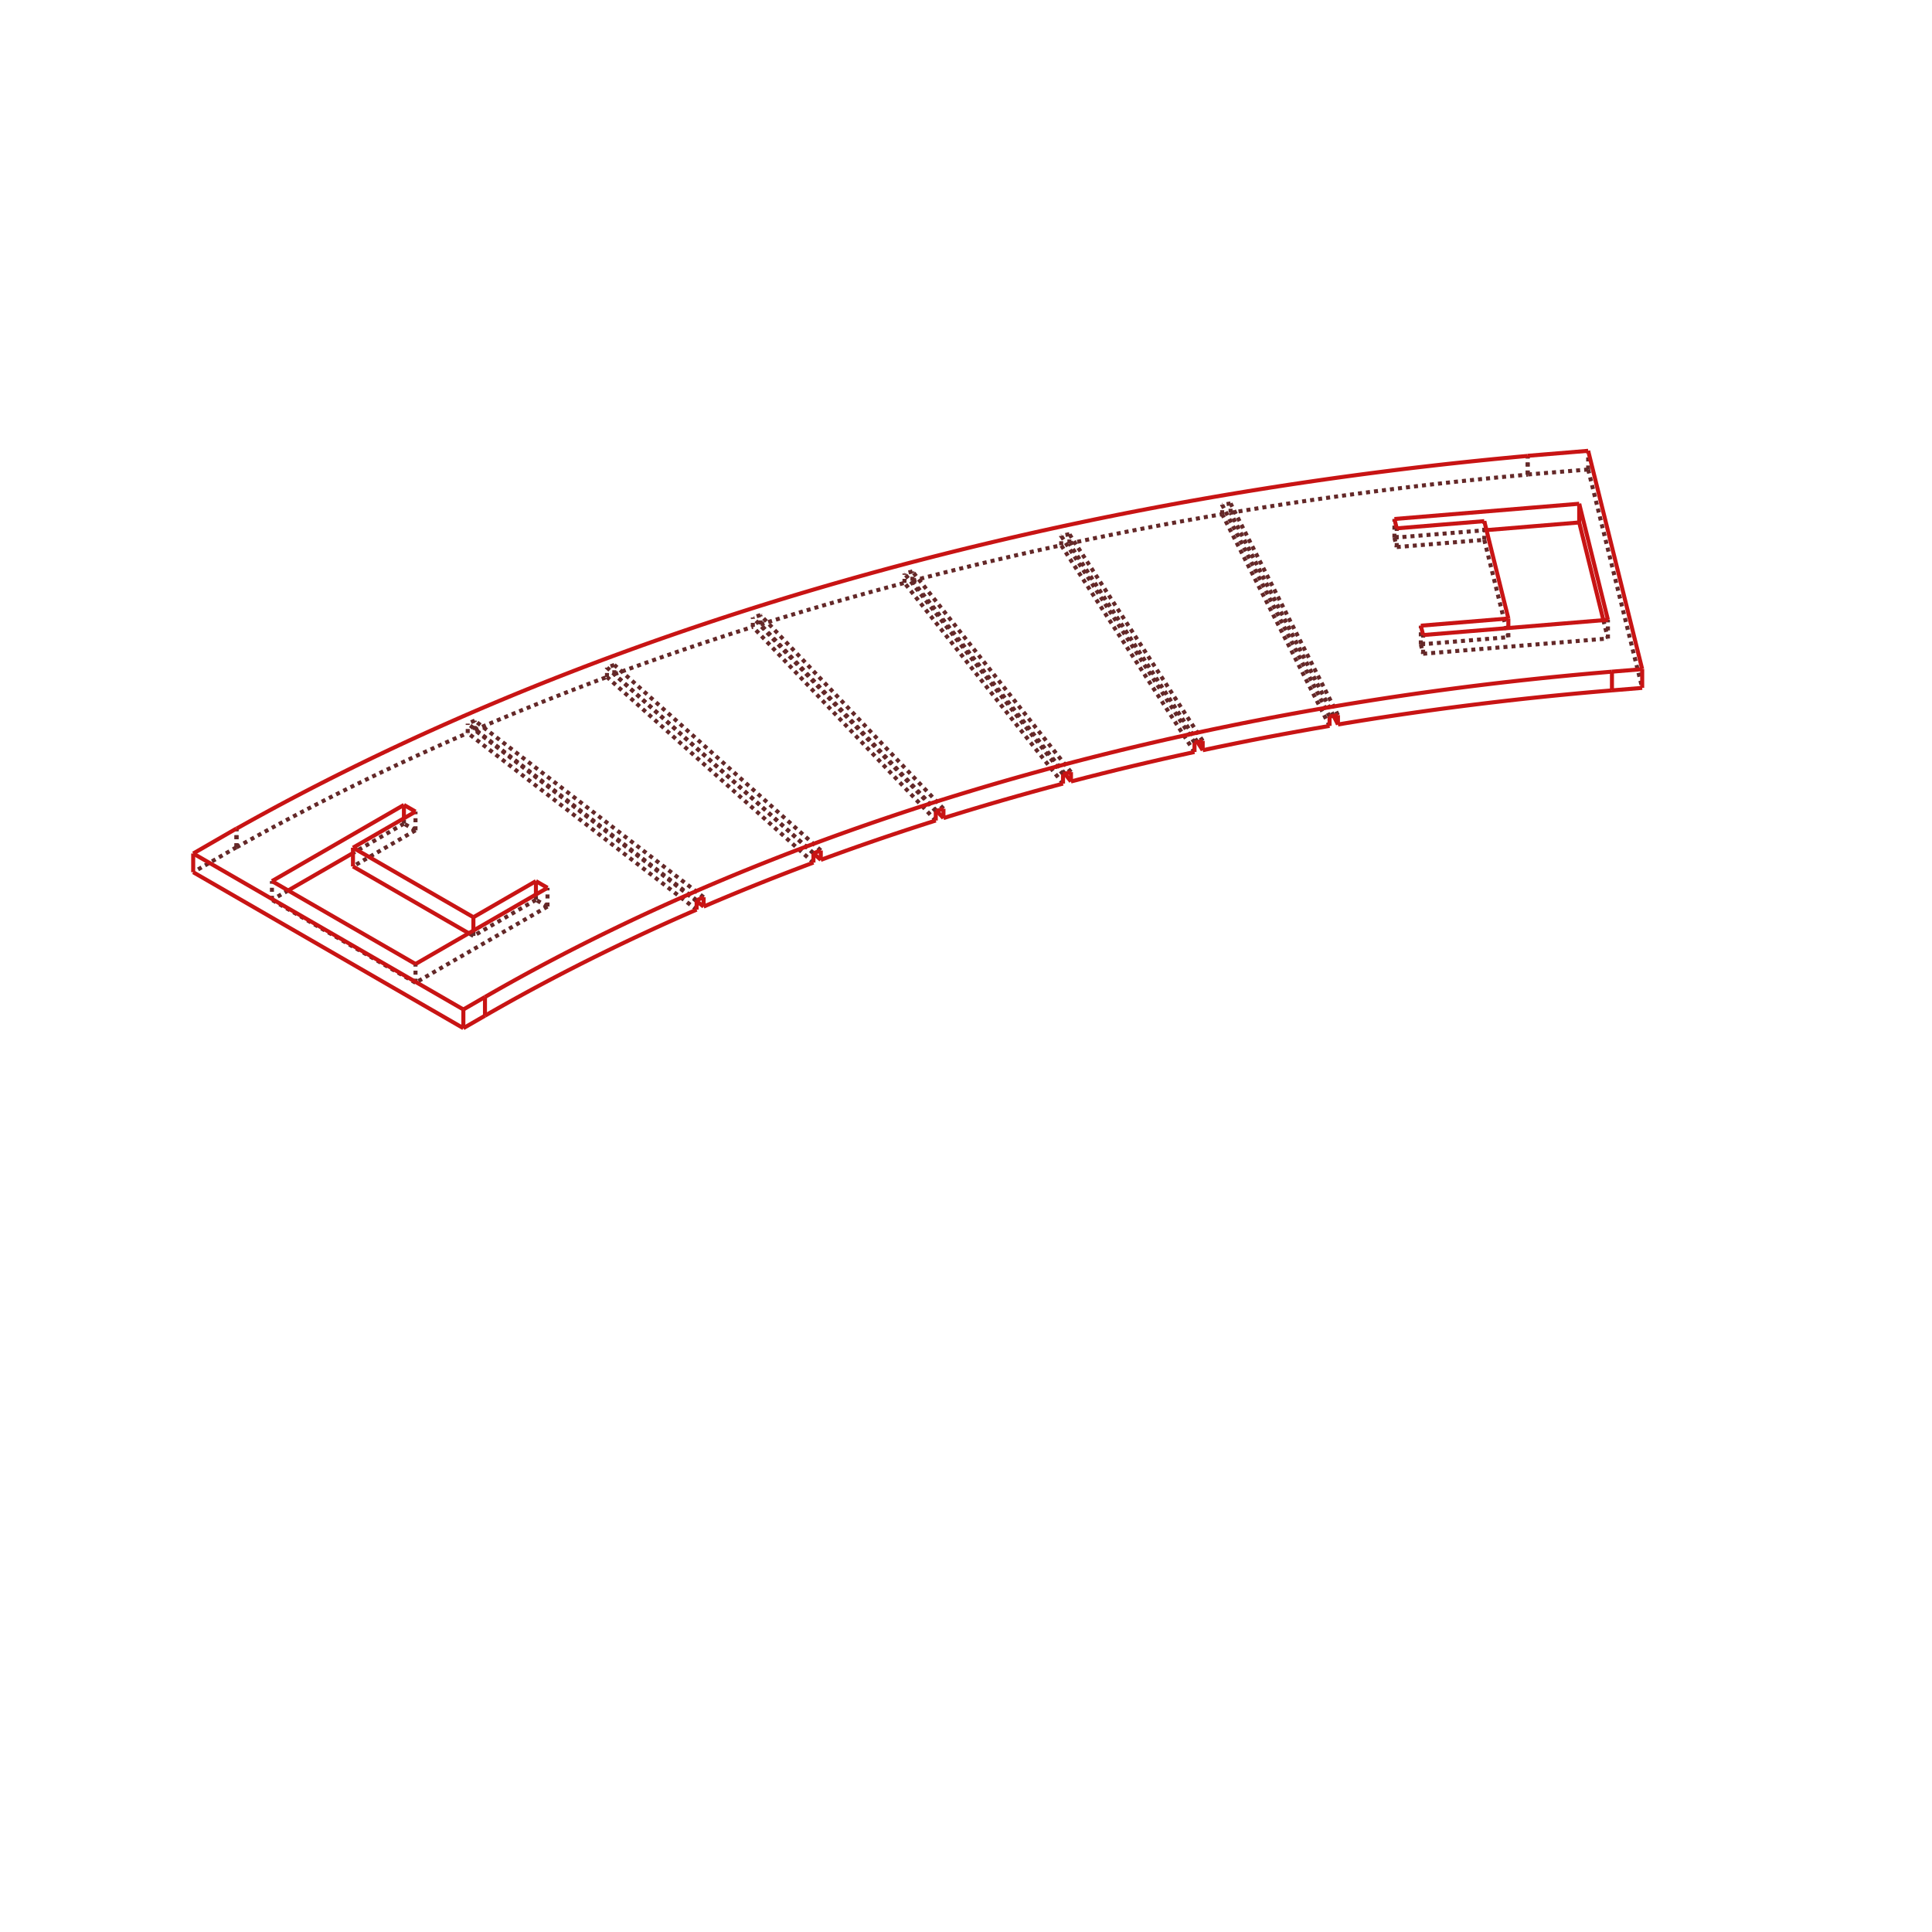
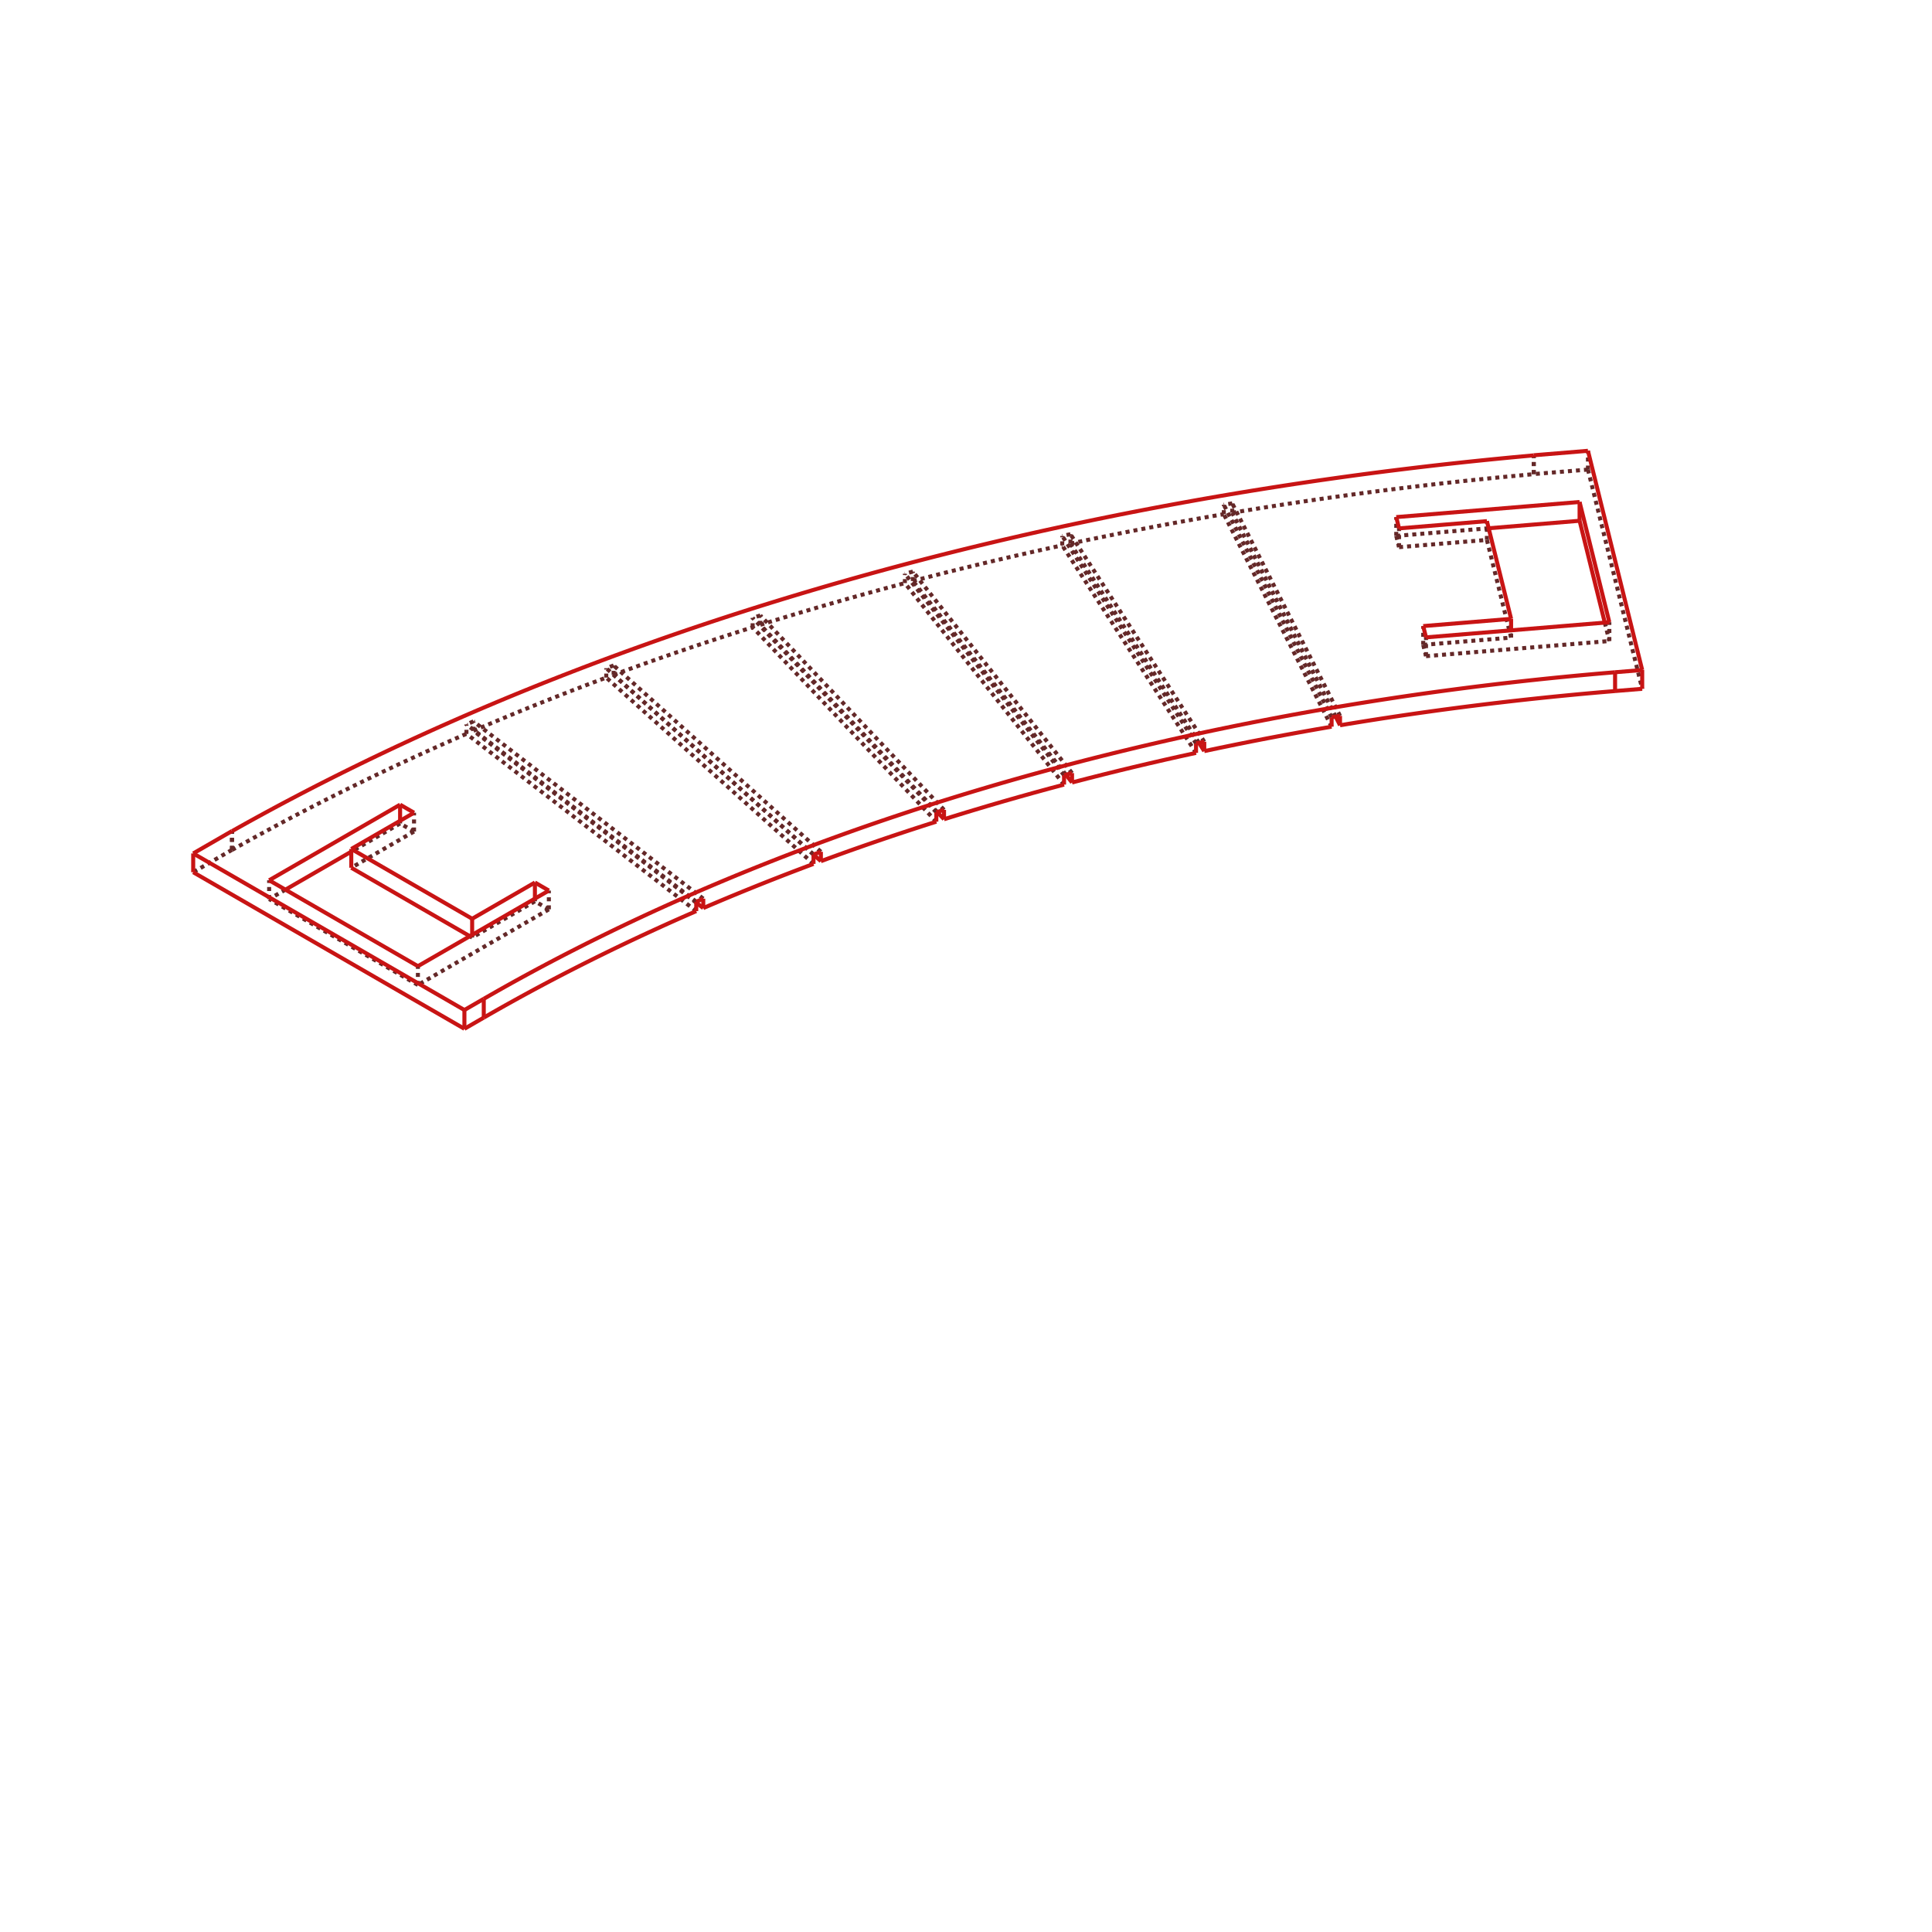
<svg xmlns="http://www.w3.org/2000/svg" width="480.0" height="480.0">
-   <g transform="scale(2.712108, -2.712108)   translate(91.49208,-66.31375)" stroke-width="0.369" fill="none">
-     <g stroke="rgb(100,40,40)" fill="none" stroke-dasharray="0.369,0.369">
-       <path d="M53.995,23.303 L53.995,25.017 " />
-       <path d="M53.995,23.303 L58.944,3.299 " />
-       <path d="M53.995,23.303 L48.451,22.846 " />
-       <path d="M48.451,22.846 L48.451,24.55 " />
-       <path d="M30.672,0.736 L21.236,19.339 " />
-       <path d="M48.451,22.846 L48.454,22.835 " />
-       <path d="M21.236,19.339 L22.073,19.479 L22.912,19.616 L23.752,19.752 L24.592,19.886 L25.434,20.018 L26.276,20.148 L27.12,20.276 L27.964,20.402 L28.809,20.526 L29.655,20.648 L30.501,20.768 L31.349,20.886 L32.197,21.002 L33.047,21.117 L33.897,21.229 L34.747,21.339 L35.599,21.448 L36.451,21.554 L37.304,21.658 L38.158,21.761 L39.012,21.861 L39.867,21.96 L40.723,22.056 L41.58,22.151 L42.437,22.243 L43.295,22.334 L44.153,22.422 L45.012,22.509 L45.871,22.593 L46.732,22.676 L47.592,22.757 L48.454,22.835 " />
-       <path d="M36.246,17.057 L44.681,17.752 " />
-       <path d="M36.246,17.057 L36.458,16.199 " />
-       <path d="M36.458,16.199 L44.477,16.861 " />
-       <path d="M44.477,16.861 L46.683,7.945 " />
-       <path d="M38.665,7.283 L46.683,7.945 " />
-       <path d="M38.665,7.283 L38.877,6.426 " />
-       <path d="M38.877,6.426 L55.805,7.822 " />
-       <path d="M55.389,9.502 L55.805,7.822 " />
-       <path d="M48.454,22.835 L48.454,24.55 " />
-       <path d="M-69.821,-11.308 L-69.821,-9.593 " />
-       <path d="M21.236,19.339 L21.236,20.196 " />
-       <path d="M21.236,20.196 L20.468,20.067 " />
-       <path d="M20.468,19.209 L20.468,20.067 " />
-       <path d="M6.471,16.526 L7.336,16.709 L8.203,16.891 L9.071,17.07 L9.94,17.248 L10.811,17.423 L11.683,17.596 L12.556,17.767 L13.43,17.936 L14.306,18.103 L15.182,18.267 L16.06,18.43 L16.94,18.59 L17.82,18.748 L18.701,18.904 L19.584,19.058 L20.468,19.209 " />
-       <path d="M6.471,16.526 L6.471,17.383 " />
-       <path d="M6.471,17.383 L5.721,17.222 " />
-       <path d="M5.721,16.364 L5.721,17.222 " />
-       <path d="M-7.907,13.11 L-7.067,13.329 L-6.225,13.546 L-5.382,13.761 L-4.537,13.974 L-3.69,14.184 L-2.842,14.393 L-1.992,14.6 L-1.141,14.804 L-0.288,15.006 L0.566,15.207 L1.422,15.405 L2.279,15.601 L3.137,15.795 L3.997,15.987 L4.859,16.177 L5.721,16.364 " />
-       <path d="M-7.907,13.11 L-7.907,13.968 " />
-       <path d="M-7.907,13.968 L-8.635,13.776 " />
-       <path d="M-8.635,12.919 L-8.635,13.776 " />
-       <path d="M-21.827,9.111 L-21.016,9.364 L-20.203,9.615 L-19.388,9.864 L-18.571,10.111 L-17.753,10.356 L-16.933,10.599 L-16.111,10.84 L-15.287,11.079 L-14.462,11.316 L-13.634,11.551 L-12.805,11.784 L-11.975,12.015 L-11.142,12.244 L-10.308,12.471 L-9.473,12.696 L-8.635,12.919 " />
-       <path d="M-21.827,9.111 L-21.827,9.968 " />
-       <path d="M-21.827,9.968 L-22.529,9.747 " />
-       <path d="M-22.529,8.889 L-22.529,9.747 " />
-       <path d="M-35.216,4.547 L-34.438,4.833 L-33.658,5.117 L-32.876,5.399 L-32.092,5.679 L-31.306,5.957 L-30.518,6.233 L-29.728,6.508 L-28.936,6.78 L-28.142,7.051 L-27.346,7.319 L-26.548,7.586 L-25.748,7.85 L-24.946,8.113 L-24.142,8.374 L-23.337,8.633 L-22.529,8.889 " />
-       <path d="M-35.216,4.547 L-35.216,5.404 " />
-       <path d="M-35.216,5.404 L-35.889,5.155 " />
-       <path d="M-35.889,4.297 L-35.889,5.155 " />
-       <path d="M-48.006,-0.557 L-47.265,-0.24 L-46.522,0.075 L-45.778,0.389 L-45.03,0.701 L-44.281,1.011 L-43.529,1.319 L-42.775,1.625 L-42.018,1.929 L-41.26,2.232 L-40.499,2.533 L-39.736,2.831 L-38.971,3.128 L-38.204,3.423 L-37.434,3.717 L-36.662,4.008 L-35.889,4.297 " />
-       <path d="M-48.006,-0.557 L-48.006,0.3 " />
-       <path d="M-48.006,0.3 L-48.646,0.023 " />
-       <path d="M-48.646,-0.834 L-48.646,0.023 " />
-       <path d="M-69.821,-11.308 L-69.195,-10.957 L-68.567,-10.608 L-67.937,-10.26 L-67.304,-9.914 L-66.669,-9.569 L-66.031,-9.226 L-65.391,-8.884 L-64.748,-8.544 L-64.103,-8.205 L-63.456,-7.867 L-62.807,-7.531 L-62.155,-7.197 L-61.501,-6.864 L-60.844,-6.533 L-60.186,-6.203 L-59.525,-5.875 L-58.861,-5.548 L-58.196,-5.223 L-57.528,-4.899 L-56.858,-4.577 L-56.186,-4.256 L-55.511,-3.937 L-54.834,-3.62 L-54.155,-3.304 L-53.474,-2.99 L-52.791,-2.677 L-52.105,-2.366 L-51.418,-2.056 L-50.728,-1.748 L-50.036,-1.442 L-49.342,-1.137 L-48.646,-0.834 " />
-       <path d="M-69.834,-11.3 L-69.834,-9.586 " />
-       <path d="M-69.834,-11.3 L-73.794,-13.587 " />
-       <path d="M-69.821,-11.308 L-69.834,-11.3 " />
-       <path d="M36.246,17.057 L36.246,18.771 " />
-       <path d="M36.458,16.199 L36.458,17.914 " />
-       <path d="M44.477,16.861 L44.477,18.575 " />
-       <path d="M46.683,7.945 L46.683,8.784 " />
-       <path d="M38.665,7.283 L38.665,8.998 " />
-       <path d="M38.877,6.426 L38.877,8.14 " />
-       <path d="M55.805,7.822 L55.805,9.537 " />
-       <path d="M-54.49,-9.137 L-54.49,-8.647 " />
-       <path d="M-53.429,-9.749 L-54.49,-9.137 " />
-       <path d="M-53.429,-9.749 L-53.429,-8.034 " />
-       <path d="M-53.429,-9.749 L-59.157,-13.056 " />
-       <path d="M-66.581,-16.118 L-66.581,-14.403 " />
-       <path d="M-54.49,-9.137 L-59.157,-11.831 " />
-       <path d="M-65.096,-15.26 L-66.581,-16.118 " />
-       <path d="M-48.126,-19.424 L-48.126,-18.935 " />
-       <path d="M-48.126,-19.424 L-48.55,-19.18 " />
-       <path d="M-53.429,-23.711 L-53.429,-21.996 " />
-       <path d="M-53.429,-23.711 L-66.581,-16.118 " />
-       <path d="M-42.398,-16.118 L-48.126,-19.424 " />
-       <path d="M-42.398,-16.118 L-42.398,-15.628 " />
-       <path d="M-41.337,-16.73 L-41.337,-15.015 " />
-       <path d="M-41.337,-16.73 L-53.429,-23.711 " />
-       <path d="M-41.337,-16.73 L-42.398,-16.118 " />
-       <path d="M31.073,0.804 L21.236,20.196 " />
-       <path d="M-27.677,-17.013 L-48.646,-0.834 " />
-       <path d="M-27.677,-16.156 L-48.646,0.023 " />
-       <path d="M-27.036,-15.879 L-48.006,0.3 " />
-       <path d="M-27.677,-16.242 L-48.006,-0.557 " />
-       <path d="M-16.975,-12.705 L-35.889,4.297 " />
-       <path d="M-16.975,-11.848 L-35.889,5.155 " />
-       <path d="M-16.302,-11.598 L-35.216,5.404 " />
-       <path d="M-16.975,-11.851 L-35.216,4.547 " />
-       <path d="M-5.768,-8.85 L-22.529,8.889 " />
-       <path d="M-5.768,-7.993 L-22.529,9.747 " />
-       <path d="M-5.065,-7.772 L-21.827,9.968 " />
-       <path d="M-5.69,-7.968 L-21.827,9.111 " />
-       <path d="M5.888,-5.467 L-8.635,12.919 " />
-       <path d="M5.888,-4.61 L-8.635,13.776 " />
-       <path d="M6.616,-4.418 L-7.907,13.968 " />
-       <path d="M6.055,-4.565 L-7.907,13.11 " />
-       <path d="M17.933,-2.573 L5.721,16.364 " />
-       <path d="M17.933,-1.716 L5.721,17.222 " />
-       <path d="M18.683,-1.555 L6.471,17.383 " />
-       <path d="M18.197,-1.659 L6.471,16.526 " />
-       <path d="M30.305,-0.183 L20.468,19.209 " />
-       <path d="M30.305,0.674 L20.468,20.067 " />
+   <g transform="scale(2.72255, -2.72255)   translate(91.16963,-66.08187)" stroke-width="0.367" fill="none">
+     <g stroke="rgb(100,40,40)" fill="none" stroke-dasharray="0.367,0.367">
+       <path d="M53.74,23.229 L53.74,24.944 " />
+       <path d="M53.74,23.229 L58.69,3.225 " />
+       <path d="M53.74,23.229 L48.79,22.821 " />
+       <path d="M48.79,22.821 L48.79,24.527 " />
+       <path d="M30.714,0.687 L21.278,19.29 " />
+       <path d="M48.79,22.821 L48.792,22.813 " />
+       <path d="M21.278,19.29 L22.125,19.431 L22.973,19.57 L23.821,19.708 L24.671,19.843 L25.522,19.976 L26.373,20.107 L27.225,20.236 L28.079,20.364 L28.933,20.489 L29.788,20.612 L30.644,20.733 L31.501,20.852 L32.359,20.97 L33.217,21.085 L34.076,21.198 L34.936,21.309 L35.797,21.418 L36.659,21.525 L37.521,21.631 L38.384,21.734 L39.248,21.835 L40.112,21.934 L40.977,22.031 L41.843,22.126 L42.71,22.219 L43.577,22.31 L44.445,22.399 L45.313,22.486 L46.182,22.57 L47.052,22.653 L47.922,22.734 L48.792,22.813 " />
+       <path d="M36.246,17.179 L44.681,17.875 " />
+       <path d="M36.246,17.179 L36.501,16.15 " />
+       <path d="M36.501,16.15 L44.519,16.812 " />
+       <path d="M44.519,16.812 L46.726,7.896 " />
+       <path d="M38.707,7.234 L46.726,7.896 " />
+       <path d="M38.707,7.234 L38.962,6.205 " />
+       <path d="M38.962,6.205 L55.692,7.585 " />
+       <path d="M55.276,9.266 L55.692,7.585 " />
+       <path d="M48.792,22.813 L48.792,24.528 " />
+       <path d="M-69.993,-11.478 L-69.993,-9.763 " />
+       <path d="M21.278,19.29 L21.278,20.147 " />
+       <path d="M21.278,20.147 L20.51,20.018 " />
+       <path d="M20.51,19.16 L20.51,20.018 " />
+       <path d="M6.514,16.477 L7.379,16.66 L8.245,16.842 L9.113,17.021 L9.983,17.199 L10.853,17.374 L11.725,17.547 L12.598,17.718 L13.473,17.887 L14.348,18.054 L15.225,18.218 L16.103,18.381 L16.982,18.541 L17.862,18.699 L18.744,18.855 L19.627,19.009 L20.51,19.16 " />
+       <path d="M6.514,16.477 L6.514,17.334 " />
+       <path d="M6.514,17.334 L5.764,17.173 " />
+       <path d="M5.764,16.315 L5.764,17.173 " />
+       <path d="M-7.865,13.061 L-7.025,13.28 L-6.183,13.497 L-5.339,13.712 L-4.494,13.925 L-3.648,14.135 L-2.799,14.344 L-1.95,14.551 L-1.098,14.755 L-0.246,14.957 L0.608,15.158 L1.464,15.356 L2.321,15.552 L3.18,15.746 L4.04,15.938 L4.901,16.128 L5.764,16.315 " />
+       <path d="M-7.865,13.061 L-7.865,13.919 " />
+       <path d="M-7.865,13.919 L-8.593,13.727 " />
+       <path d="M-8.593,12.87 L-8.593,13.727 " />
+       <path d="M-21.784,9.062 L-20.973,9.315 L-20.16,9.566 L-19.346,9.815 L-18.529,10.062 L-17.711,10.307 L-16.89,10.55 L-16.068,10.791 L-15.245,11.03 L-14.419,11.267 L-13.592,11.502 L-12.763,11.735 L-11.932,11.966 L-11.1,12.195 L-10.266,12.422 L-9.43,12.647 L-8.593,12.87 " />
+       <path d="M-21.784,9.062 L-21.784,9.919 " />
+       <path d="M-21.784,9.919 L-22.487,9.698 " />
+       <path d="M-22.487,8.84 L-22.487,9.698 " />
+       <path d="M-35.173,4.498 L-34.395,4.784 L-33.616,5.068 L-32.834,5.35 L-32.05,5.63 L-31.264,5.908 L-30.476,6.184 L-29.686,6.459 L-28.894,6.731 L-28.1,7.002 L-27.304,7.27 L-26.506,7.537 L-25.706,7.801 L-24.904,8.064 L-24.1,8.325 L-23.294,8.584 L-22.487,8.84 " />
+       <path d="M-35.173,4.498 L-35.173,5.355 " />
+       <path d="M-35.173,5.355 L-35.846,5.106 " />
+       <path d="M-35.846,4.248 L-35.846,5.106 " />
+       <path d="M-47.963,-0.606 L-47.223,-0.289 L-46.48,0.026 L-45.735,0.34 L-44.988,0.652 L-44.238,0.962 L-43.486,1.27 L-42.732,1.576 L-41.976,1.88 L-41.217,2.183 L-40.457,2.484 L-39.694,2.782 L-38.929,3.079 L-38.161,3.374 L-37.392,3.668 L-36.62,3.959 L-35.846,4.248 " />
+       <path d="M-47.963,-0.606 L-47.963,0.251 " />
+       <path d="M-47.963,0.251 L-48.604,-0.026 " />
+       <path d="M-48.604,-0.883 L-48.604,-0.026 " />
+       <path d="M-69.993,-11.478 L-69.362,-11.123 L-68.728,-10.769 L-68.091,-10.417 L-67.452,-10.067 L-66.811,-9.718 L-66.167,-9.371 L-65.521,-9.025 L-64.872,-8.68 L-64.221,-8.337 L-63.567,-7.996 L-62.911,-7.656 L-62.253,-7.318 L-61.592,-6.981 L-60.929,-6.646 L-60.264,-6.312 L-59.596,-5.98 L-58.926,-5.65 L-58.254,-5.321 L-57.579,-4.993 L-56.902,-4.667 L-56.223,-4.343 L-55.541,-4.021 L-54.857,-3.699 L-54.171,-3.38 L-53.483,-3.062 L-52.793,-2.746 L-52.1,-2.431 L-51.405,-2.118 L-50.708,-1.807 L-50.009,-1.497 L-49.307,-1.189 L-48.604,-0.883 " />
+       <path d="M-70.004,-11.472 L-70.004,-9.757 " />
+       <path d="M-70.004,-11.472 L-73.539,-13.513 " />
+       <path d="M-69.993,-11.478 L-70.004,-11.472 " />
+       <path d="M36.246,17.179 L36.246,18.894 " />
+       <path d="M36.501,16.15 L36.501,17.865 " />
+       <path d="M44.519,16.812 L44.519,18.526 " />
+       <path d="M46.726,7.896 L46.726,8.56 " />
+       <path d="M38.707,7.234 L38.707,8.949 " />
+       <path d="M38.962,6.205 L38.962,7.92 " />
+       <path d="M55.692,7.585 L55.692,9.3 " />
+       <path d="M-54.659,-9.063 L-54.659,-8.818 " />
+       <path d="M-53.387,-9.798 L-54.659,-9.063 " />
+       <path d="M-53.387,-9.798 L-53.387,-8.083 " />
+       <path d="M-53.387,-9.798 L-59.114,-13.105 " />
+       <path d="M-66.609,-15.963 L-66.609,-14.248 " />
+       <path d="M-54.659,-9.063 L-59.114,-11.635 " />
+       <path d="M-65.125,-15.105 L-66.609,-15.963 " />
+       <path d="M-48.083,-19.473 L-48.083,-19.228 " />
+       <path d="M-48.083,-19.473 L-48.295,-19.351 " />
+       <path d="M-53.033,-23.801 L-53.033,-22.086 " />
+       <path d="M-53.033,-23.801 L-66.609,-15.963 " />
+       <path d="M-42.356,-16.167 L-48.083,-19.473 " />
+       <path d="M-42.356,-16.167 L-42.356,-15.922 " />
+       <path d="M-41.083,-16.901 L-41.083,-15.187 " />
+       <path d="M-41.083,-16.901 L-53.033,-23.801 " />
+       <path d="M-41.083,-16.901 L-42.356,-16.167 " />
+       <path d="M31.115,0.755 L21.278,20.147 " />
+       <path d="M-27.634,-17.062 L-48.604,-0.883 " />
+       <path d="M-27.634,-16.205 L-48.604,-0.026 " />
+       <path d="M-26.994,-15.928 L-47.963,0.251 " />
+       <path d="M-27.634,-16.291 L-47.963,-0.606 " />
+       <path d="M-16.933,-12.754 L-35.846,4.248 " />
+       <path d="M-16.933,-11.897 L-35.846,5.106 " />
+       <path d="M-16.26,-11.647 L-35.173,5.355 " />
+       <path d="M-16.933,-11.9 L-35.173,4.498 " />
+       <path d="M-5.725,-8.899 L-22.487,8.84 " />
+       <path d="M-5.725,-8.042 L-22.487,9.698 " />
+       <path d="M-5.023,-7.821 L-21.784,9.919 " />
+       <path d="M-5.647,-8.017 L-21.784,9.062 " />
+       <path d="M5.931,-5.516 L-8.593,12.87 " />
+       <path d="M5.931,-4.659 L-8.593,13.727 " />
+       <path d="M6.659,-4.467 L-7.865,13.919 " />
+       <path d="M6.098,-4.614 L-7.865,13.061 " />
+       <path d="M17.975,-2.622 L5.764,16.315 " />
+       <path d="M17.975,-1.765 L5.764,17.173 " />
+       <path d="M18.725,-1.604 L6.514,17.334 " />
+       <path d="M18.239,-1.708 L6.514,16.477 " />
+       <path d="M30.347,-0.232 L20.51,19.16 " />
+       <path d="M30.347,0.625 L20.51,20.018 " />
    </g>
    <g stroke="rgb(200,20,20)" fill="none">
-       <path d="M53.995,25.017 L58.944,5.013 " />
-       <path d="M58.944,3.299 L58.944,5.013 " />
-       <path d="M48.451,24.56 L53.995,25.017 " />
-       <path d="M48.451,24.55 L48.451,24.56 " />
-       <path d="M58.944,5.013 L56.173,4.785 " />
-       <path d="M-47.065,-25.017 L-46.415,-24.644 L-45.761,-24.272 L-45.104,-23.902 L-44.444,-23.534 L-43.781,-23.168 L-43.114,-22.804 L-42.445,-22.442 L-41.772,-22.082 L-41.096,-21.724 L-40.417,-21.368 L-39.735,-21.013 L-39.05,-20.661 L-38.362,-20.311 L-37.67,-19.962 L-36.976,-19.616 L-36.279,-19.272 L-35.578,-18.93 L-34.875,-18.589 L-34.169,-18.251 L-33.46,-17.915 L-32.748,-17.581 L-32.033,-17.249 L-31.315,-16.919 L-30.594,-16.591 L-29.871,-16.266 L-29.144,-15.942 L-28.415,-15.621 L-27.683,-15.301 L-26.948,-14.984 L-26.211,-14.669 L-25.471,-14.356 L-24.728,-14.045 L-23.982,-13.736 L-23.234,-13.43 L-22.483,-13.126 L-21.729,-12.824 L-20.973,-12.524 L-20.214,-12.226 L-19.453,-11.93 L-18.689,-11.637 L-17.922,-11.346 L-17.153,-11.057 L-16.381,-10.77 L-15.607,-10.486 L-14.831,-10.204 L-14.052,-9.924 L-13.27,-9.646 L-12.487,-9.371 L-11.7,-9.098 L-10.912,-8.827 L-10.121,-8.559 L-9.328,-8.293 L-8.532,-8.029 L-7.734,-7.767 L-6.934,-7.508 L-6.132,-7.251 L-5.327,-6.996 L-4.52,-6.744 L-3.711,-6.494 L-2.9,-6.247 L-2.087,-6.002 L-1.272,-5.759 L-0.454,-5.518 L0.365,-5.28 L1.187,-5.044 L2.011,-4.811 L2.837,-4.58 L3.664,-4.352 L4.494,-4.126 L5.326,-3.902 L6.159,-3.681 L6.995,-3.462 L7.832,-3.245 L8.671,-3.031 L9.513,-2.82 L10.356,-2.611 L11.2,-2.404 L12.047,-2.2 L12.895,-1.998 L13.745,-1.799 L14.597,-1.602 L15.451,-1.407 L16.306,-1.216 L17.163,-1.026 L18.021,-0.839 L18.881,-0.655 L19.743,-0.473 L20.606,-0.294 L21.471,-0.117 L22.337,0.058 L23.205,0.23 L24.075,0.399 L24.945,0.566 L25.818,0.73 L26.691,0.892 L27.566,1.051 L28.443,1.208 L29.321,1.362 L30.2,1.513 L31.08,1.662 L31.962,1.809 L32.845,1.953 L33.729,2.094 L34.615,2.233 L35.501,2.369 L36.389,2.503 L37.278,2.634 L38.168,2.762 L39.059,2.888 L39.952,3.011 L40.845,3.132 L41.739,3.25 L42.635,3.366 L43.531,3.479 L44.429,3.589 L45.327,3.697 L46.226,3.802 L47.126,3.904 L48.027,4.004 L48.929,4.101 L49.832,4.196 L50.736,4.288 L51.64,4.377 L52.545,4.464 L53.451,4.548 L54.357,4.63 L55.265,4.708 L56.173,4.785 " />
-       <path d="M-49.045,-26.161 L-47.065,-25.017 " />
-       <path d="M48.451,24.56 L48.454,24.55 " />
-       <path d="M-49.045,-26.161 L-73.794,-11.872 " />
-       <path d="M-69.821,-9.593 L-69.068,-9.171 L-68.311,-8.751 L-67.55,-8.334 L-66.786,-7.918 L-66.019,-7.504 L-65.248,-7.093 L-64.473,-6.684 L-63.696,-6.277 L-62.914,-5.872 L-62.13,-5.47 L-61.342,-5.069 L-60.551,-4.671 L-59.756,-4.275 L-58.958,-3.881 L-58.157,-3.489 L-57.353,-3.1 L-56.545,-2.713 L-55.734,-2.328 L-54.92,-1.945 L-54.103,-1.565 L-53.283,-1.187 L-52.459,-0.811 L-51.632,-0.438 L-50.802,-0.067 L-49.97,0.302 L-49.134,0.669 L-48.294,1.033 L-47.452,1.395 L-46.607,1.754 L-45.759,2.111 L-44.908,2.466 L-44.054,2.818 L-43.197,3.168 L-42.337,3.516 L-41.475,3.861 L-40.609,4.204 L-39.74,4.544 L-38.869,4.882 L-37.995,5.218 L-37.118,5.551 L-36.238,5.882 L-35.356,6.21 L-34.471,6.535 L-33.583,6.859 L-32.692,7.18 L-31.799,7.498 L-30.903,7.814 L-30.004,8.127 L-29.103,8.438 L-28.199,8.746 L-27.293,9.052 L-26.384,9.355 L-25.473,9.656 L-24.559,9.954 L-23.643,10.249 L-22.724,10.542 L-21.802,10.833 L-20.879,11.121 L-19.953,11.406 L-19.024,11.689 L-18.093,11.969 L-17.16,12.246 L-16.225,12.521 L-15.287,12.794 L-14.347,13.063 L-13.405,13.331 L-12.46,13.595 L-11.514,13.857 L-10.565,14.116 L-9.614,14.373 L-8.661,14.627 L-7.705,14.878 L-6.748,15.126 L-5.789,15.372 L-4.827,15.615 L-3.864,15.856 L-2.898,16.094 L-1.931,16.329 L-0.961,16.561 L0.01,16.791 L0.983,17.018 L1.958,17.243 L2.935,17.464 L3.914,17.683 L4.895,17.899 L5.877,18.113 L6.862,18.323 L7.847,18.531 L8.835,18.737 L9.825,18.939 L10.816,19.139 L11.808,19.336 L12.803,19.53 L13.799,19.721 L14.796,19.91 L15.796,20.096 L16.796,20.279 L17.798,20.459 L18.802,20.636 L19.807,20.811 L20.814,20.983 L21.822,21.152 L22.831,21.318 L23.842,21.481 L24.854,21.642 L25.868,21.8 L26.883,21.955 L27.899,22.107 L28.916,22.256 L29.935,22.403 L30.955,22.546 L31.975,22.687 L32.998,22.825 L34.021,22.96 L35.045,23.092 L36.071,23.221 L37.097,23.348 L38.125,23.472 L39.154,23.592 L40.183,23.71 L41.214,23.825 L42.246,23.937 L43.278,24.047 L44.311,24.153 L45.346,24.257 L46.381,24.357 L47.417,24.455 L48.454,24.55 " />
-       <path d="M-69.834,-9.586 L-73.794,-11.872 " />
-       <path d="M-69.821,-9.593 L-69.834,-9.586 " />
-       <path d="M36.246,18.771 L53.174,20.167 " />
-       <path d="M36.246,18.771 L36.458,17.914 " />
-       <path d="M36.458,17.914 L44.477,18.575 " />
-       <path d="M44.477,18.575 L46.683,9.659 " />
-       <path d="M38.665,8.998 L46.683,9.659 " />
-       <path d="M38.665,8.998 L38.877,8.14 " />
-       <path d="M38.877,8.14 L55.805,9.537 " />
-       <path d="M53.174,20.167 L55.805,9.537 " />
-       <path d="M-53.429,-8.034 L-54.49,-7.422 " />
-       <path d="M-53.429,-8.034 L-59.157,-11.341 " />
-       <path d="M-54.49,-7.422 L-66.581,-14.403 " />
-       <path d="M-48.126,-17.71 L-59.157,-11.341 " />
-       <path d="M-53.429,-21.996 L-66.581,-14.403 " />
-       <path d="M-42.398,-14.403 L-48.126,-17.71 " />
-       <path d="M-41.337,-15.015 L-53.429,-21.996 " />
-       <path d="M-41.337,-15.015 L-42.398,-14.403 " />
-       <path d="M58.944,3.299 L56.173,3.07 " />
-       <path d="M56.173,4.785 L56.173,3.07 " />
-       <path d="M31.073,-0.054 L31.844,0.075 L32.617,0.201 L33.391,0.326 L34.165,0.448 L34.941,0.569 L35.717,0.687 L36.494,0.804 L37.272,0.918 L38.051,1.031 L38.831,1.141 L39.612,1.25 L40.393,1.357 L41.176,1.461 L41.959,1.564 L42.743,1.665 L43.527,1.763 L44.313,1.86 L45.099,1.955 L45.886,2.047 L46.673,2.138 L47.461,2.227 L48.25,2.314 L49.04,2.398 L49.83,2.481 L50.621,2.562 L51.412,2.64 L52.204,2.717 L52.997,2.792 L53.79,2.864 L54.584,2.935 L55.378,3.003 L56.173,3.07 " />
-       <path d="M31.073,-0.054 L30.672,0.736 " />
-       <path d="M44.681,17.752 L53.174,18.453 " />
-       <path d="M53.174,18.453 L55.389,9.502 " />
-       <path d="M-47.065,-25.017 L-47.065,-26.732 " />
-       <path d="M-47.065,-26.732 L-46.496,-26.405 L-45.924,-26.079 L-45.35,-25.755 L-44.774,-25.432 L-44.195,-25.111 L-43.613,-24.791 L-43.03,-24.473 L-42.443,-24.156 L-41.855,-23.841 L-41.264,-23.527 L-40.67,-23.214 L-40.074,-22.904 L-39.476,-22.594 L-38.875,-22.287 L-38.273,-21.98 L-37.667,-21.676 L-37.06,-21.372 L-36.45,-21.071 L-35.838,-20.771 L-35.223,-20.472 L-34.607,-20.175 L-33.988,-19.88 L-33.367,-19.586 L-32.743,-19.294 L-32.118,-19.003 L-31.49,-18.714 L-30.86,-18.426 L-30.227,-18.14 L-29.593,-17.856 L-28.956,-17.574 L-28.318,-17.293 L-27.677,-17.013 " />
-       <path d="M-27.677,-16.156 L-27.677,-17.013 " />
-       <path d="M-27.677,-16.156 L-27.036,-15.879 " />
-       <path d="M-27.036,-15.879 L-27.036,-16.736 " />
-       <path d="M-27.036,-16.736 L-26.421,-16.473 L-25.805,-16.211 L-25.186,-15.951 L-24.565,-15.692 L-23.943,-15.435 L-23.319,-15.179 L-22.692,-14.925 L-22.064,-14.672 L-21.434,-14.421 L-20.803,-14.171 L-20.169,-13.923 L-19.534,-13.676 L-18.897,-13.431 L-18.258,-13.188 L-17.617,-12.946 L-16.975,-12.705 " />
-       <path d="M-16.975,-11.848 L-16.975,-12.705 " />
-       <path d="M-16.975,-11.848 L-16.302,-11.598 " />
-       <path d="M-16.302,-11.598 L-16.302,-12.456 " />
-       <path d="M-16.302,-12.456 L-15.656,-12.219 L-15.008,-11.983 L-14.359,-11.749 L-13.708,-11.516 L-13.055,-11.285 L-12.401,-11.056 L-11.745,-10.828 L-11.087,-10.602 L-10.428,-10.377 L-9.767,-10.154 L-9.104,-9.933 L-8.44,-9.713 L-7.774,-9.495 L-7.107,-9.278 L-6.438,-9.063 L-5.768,-8.85 " />
-       <path d="M-5.768,-7.993 L-5.768,-8.85 " />
-       <path d="M-5.768,-7.993 L-5.065,-7.772 " />
-       <path d="M-5.065,-7.772 L-5.065,-8.629 " />
-       <path d="M-5.065,-8.629 L-4.392,-8.419 L-3.717,-8.211 L-3.04,-8.004 L-2.362,-7.799 L-1.001,-7.393 L0.365,-6.995 L1.738,-6.603 L3.116,-6.217 L4.499,-5.839 L5.888,-5.467 " />
-       <path d="M5.888,-4.61 L5.888,-5.467 " />
-       <path d="M5.888,-4.61 L6.616,-4.418 " />
-       <path d="M6.616,-4.418 L6.616,-5.275 " />
-       <path d="M6.616,-5.275 L8.013,-4.914 L9.415,-4.559 L10.823,-4.211 L12.235,-3.869 L13.653,-3.535 L15.075,-3.207 L16.502,-2.887 L17.933,-2.573 " />
-       <path d="M17.933,-1.716 L17.933,-2.573 " />
-       <path d="M17.933,-1.716 L18.683,-1.555 " />
-       <path d="M18.683,-1.555 L18.683,-2.412 " />
-       <path d="M18.683,-2.412 L20.121,-2.109 L21.564,-1.813 L23.01,-1.523 L24.461,-1.241 L25.916,-0.966 L27.376,-0.698 L28.838,-0.437 L30.305,-0.183 " />
-       <path d="M30.305,0.674 L30.305,-0.183 " />
-       <path d="M30.305,0.674 L31.073,0.804 " />
-       <path d="M31.073,0.804 L31.073,-0.054 " />
-       <path d="M-49.045,-27.875 L-47.065,-26.732 " />
-       <path d="M-49.045,-27.875 L-49.045,-26.161 " />
-       <path d="M-73.794,-13.587 L-73.794,-11.872 " />
-       <path d="M-49.045,-27.875 L-73.794,-13.587 " />
-       <path d="M53.174,18.453 L53.174,20.167 " />
-       <path d="M46.683,8.784 L46.683,9.659 " />
-       <path d="M-54.49,-8.647 L-54.49,-7.422 " />
-       <path d="M-59.157,-13.056 L-59.157,-11.341 " />
-       <path d="M-59.157,-11.831 L-65.096,-15.26 " />
-       <path d="M-48.126,-18.935 L-48.126,-17.71 " />
-       <path d="M-48.55,-19.18 L-59.157,-13.056 " />
-       <path d="M-42.398,-15.628 L-42.398,-14.403 " />
-       <path d="M-27.036,-16.736 L-27.677,-16.242 " />
-       <path d="M-16.302,-12.456 L-16.975,-11.851 " />
-       <path d="M-5.065,-8.629 L-5.69,-7.968 " />
-       <path d="M6.616,-5.275 L6.055,-4.565 " />
-       <path d="M18.683,-2.412 L18.197,-1.659 " />
+       <path d="M53.74,24.944 L58.69,4.94 " />
+       <path d="M58.69,3.225 L58.69,4.94 " />
+       <path d="M48.79,24.536 L53.74,24.944 " />
+       <path d="M48.79,24.527 L48.79,24.536 " />
+       <path d="M58.69,4.94 L56.215,4.736 " />
+       <path d="M-47.023,-25.066 L-46.372,-24.693 L-45.719,-24.321 L-45.062,-23.951 L-44.402,-23.583 L-43.738,-23.217 L-43.072,-22.853 L-42.402,-22.491 L-41.73,-22.131 L-41.054,-21.773 L-40.375,-21.417 L-39.693,-21.062 L-39.007,-20.71 L-38.319,-20.36 L-37.628,-20.011 L-36.934,-19.665 L-36.236,-19.321 L-35.536,-18.979 L-34.833,-18.638 L-34.127,-18.3 L-33.417,-17.964 L-32.705,-17.63 L-31.99,-17.298 L-31.273,-16.968 L-30.552,-16.64 L-29.828,-16.315 L-29.102,-15.991 L-28.373,-15.67 L-27.641,-15.35 L-26.906,-15.033 L-26.168,-14.718 L-25.428,-14.405 L-24.685,-14.094 L-23.94,-13.785 L-23.191,-13.479 L-22.44,-13.175 L-21.687,-12.873 L-20.93,-12.573 L-20.172,-12.275 L-19.41,-11.979 L-18.646,-11.686 L-17.88,-11.395 L-17.11,-11.106 L-16.339,-10.819 L-15.565,-10.535 L-14.788,-10.253 L-14.009,-9.973 L-13.228,-9.695 L-12.444,-9.42 L-11.658,-9.147 L-10.869,-8.876 L-10.078,-8.608 L-9.285,-8.342 L-8.49,-8.078 L-7.692,-7.816 L-6.892,-7.557 L-6.089,-7.3 L-5.285,-7.045 L-4.478,-6.793 L-3.669,-6.543 L-2.858,-6.296 L-2.045,-6.051 L-1.229,-5.808 L-0.412,-5.567 L0.408,-5.329 L1.23,-5.093 L2.053,-4.86 L2.879,-4.629 L3.707,-4.401 L4.536,-4.175 L5.368,-3.951 L6.202,-3.73 L7.037,-3.511 L7.875,-3.294 L8.714,-3.08 L9.555,-2.869 L10.398,-2.66 L11.243,-2.453 L12.089,-2.249 L12.938,-2.047 L13.788,-1.848 L14.64,-1.651 L15.493,-1.456 L16.348,-1.265 L17.205,-1.075 L18.064,-0.888 L18.924,-0.704 L19.785,-0.522 L20.649,-0.343 L21.513,-0.166 L22.38,0.009 L23.248,0.181 L24.117,0.35 L24.988,0.517 L25.86,0.681 L26.734,0.843 L27.609,1.002 L28.485,1.159 L29.363,1.313 L30.242,1.464 L31.123,1.613 L32.004,1.76 L32.887,1.904 L33.772,2.045 L34.657,2.184 L35.544,2.32 L36.431,2.454 L37.32,2.585 L38.211,2.713 L39.102,2.839 L39.994,2.962 L40.887,3.083 L41.782,3.201 L42.677,3.317 L43.574,3.43 L44.471,3.54 L45.369,3.648 L46.269,3.753 L47.169,3.855 L48.07,3.955 L48.972,4.052 L49.874,4.147 L50.778,4.239 L51.682,4.328 L52.587,4.415 L53.493,4.499 L54.4,4.581 L55.307,4.659 L56.215,4.736 " />
+       <path d="M-48.79,-26.087 L-47.023,-25.066 " />
+       <path d="M48.79,24.536 L48.792,24.528 " />
+       <path d="M-48.79,-26.087 L-73.539,-11.798 " />
+       <path d="M-69.993,-9.763 L-69.238,-9.339 L-68.478,-8.916 L-67.715,-8.496 L-66.949,-8.078 L-66.179,-7.662 L-65.405,-7.248 L-64.628,-6.837 L-63.848,-6.428 L-63.064,-6.02 L-62.277,-5.615 L-61.486,-5.213 L-60.692,-4.812 L-59.895,-4.414 L-59.094,-4.018 L-58.29,-3.624 L-57.483,-3.232 L-56.673,-2.843 L-55.859,-2.456 L-55.042,-2.071 L-54.221,-1.689 L-53.398,-1.308 L-52.571,-0.931 L-51.741,-0.555 L-50.908,-0.182 L-50.072,0.189 L-49.233,0.558 L-48.391,0.924 L-47.546,1.288 L-46.697,1.649 L-45.846,2.008 L-44.991,2.365 L-44.134,2.719 L-43.274,3.071 L-42.41,3.421 L-41.544,3.768 L-40.675,4.112 L-39.803,4.454 L-38.928,4.794 L-38.05,5.132 L-37.17,5.466 L-36.286,5.799 L-35.4,6.129 L-34.511,6.456 L-33.62,6.781 L-32.725,7.103 L-31.828,7.423 L-30.929,7.741 L-30.026,8.056 L-29.121,8.368 L-28.214,8.678 L-27.303,8.985 L-26.391,9.29 L-25.475,9.592 L-24.557,9.891 L-23.637,10.188 L-22.714,10.483 L-21.789,10.775 L-20.861,11.064 L-19.931,11.351 L-18.998,11.635 L-18.063,11.916 L-17.126,12.195 L-16.186,12.471 L-15.245,12.745 L-14.3,13.016 L-13.354,13.284 L-12.405,13.55 L-11.454,13.813 L-10.501,14.073 L-9.546,14.33 L-8.588,14.585 L-7.629,14.838 L-6.667,15.087 L-5.703,15.334 L-4.737,15.578 L-3.77,15.82 L-2.8,16.059 L-1.828,16.295 L-0.854,16.528 L0.122,16.759 L1.1,16.986 L2.079,17.212 L3.061,17.434 L4.044,17.654 L5.029,17.87 L6.016,18.085 L7.005,18.296 L7.996,18.504 L8.988,18.71 L9.982,18.913 L10.978,19.114 L11.975,19.311 L12.974,19.506 L13.975,19.698 L14.977,19.887 L15.981,20.073 L16.986,20.256 L17.993,20.437 L19.002,20.615 L20.011,20.79 L21.023,20.962 L22.036,21.131 L23.05,21.298 L24.065,21.461 L25.082,21.622 L26.101,21.78 L27.12,21.935 L28.141,22.087 L29.163,22.237 L30.187,22.383 L31.211,22.527 L32.237,22.668 L33.264,22.806 L34.292,22.941 L35.321,23.073 L36.352,23.202 L37.383,23.328 L38.415,23.452 L39.449,23.573 L40.483,23.69 L41.519,23.805 L42.555,23.917 L43.593,24.026 L44.631,24.132 L45.67,24.235 L46.71,24.336 L47.751,24.433 L48.792,24.528 " />
+       <path d="M-70.004,-9.757 L-73.539,-11.798 " />
+       <path d="M-69.993,-9.763 L-70.004,-9.757 " />
+       <path d="M36.246,18.894 L52.976,20.274 " />
+       <path d="M36.246,18.894 L36.501,17.865 " />
+       <path d="M36.501,17.865 L44.519,18.526 " />
+       <path d="M44.519,18.526 L46.726,9.61 " />
+       <path d="M38.707,8.949 L46.726,9.61 " />
+       <path d="M38.707,8.949 L38.962,7.92 " />
+       <path d="M38.962,7.92 L55.692,9.3 " />
+       <path d="M52.976,20.274 L55.692,9.3 " />
+       <path d="M-53.387,-8.083 L-54.659,-7.348 " />
+       <path d="M-53.387,-8.083 L-59.114,-11.39 " />
+       <path d="M-54.659,-7.348 L-66.609,-14.248 " />
+       <path d="M-48.083,-17.759 L-59.114,-11.39 " />
+       <path d="M-53.033,-22.086 L-66.609,-14.248 " />
+       <path d="M-42.356,-14.452 L-48.083,-17.759 " />
+       <path d="M-41.083,-15.187 L-53.033,-22.086 " />
+       <path d="M-41.083,-15.187 L-42.356,-14.452 " />
+       <path d="M58.69,3.225 L56.215,3.021 " />
+       <path d="M56.215,4.736 L56.215,3.021 " />
+       <path d="M31.115,-0.103 L31.887,0.026 L32.659,0.152 L33.433,0.277 L34.208,0.399 L34.983,0.52 L35.759,0.638 L36.537,0.755 L37.315,0.869 L38.094,0.982 L38.874,1.092 L39.654,1.201 L40.436,1.308 L41.218,1.412 L42.001,1.515 L42.785,1.616 L43.57,1.714 L44.355,1.811 L45.141,1.906 L45.928,1.998 L46.716,2.089 L47.504,2.178 L48.293,2.265 L49.082,2.349 L49.872,2.432 L50.663,2.513 L51.455,2.591 L52.247,2.668 L53.039,2.743 L53.832,2.815 L54.626,2.886 L55.42,2.954 L56.215,3.021 " />
+       <path d="M31.115,-0.103 L30.714,0.687 " />
+       <path d="M44.681,17.875 L52.976,18.559 " />
+       <path d="M52.976,18.559 L55.276,9.266 " />
+       <path d="M-47.023,-25.066 L-47.023,-26.781 " />
+       <path d="M-47.023,-26.781 L-46.454,-26.454 L-45.882,-26.128 L-45.308,-25.804 L-44.731,-25.481 L-44.152,-25.16 L-43.571,-24.84 L-42.987,-24.522 L-42.401,-24.205 L-41.812,-23.89 L-41.221,-23.576 L-40.628,-23.263 L-40.032,-22.953 L-39.434,-22.643 L-38.833,-22.336 L-38.23,-22.029 L-37.625,-21.725 L-37.017,-21.421 L-36.408,-21.12 L-35.795,-20.82 L-35.181,-20.521 L-34.564,-20.224 L-33.945,-19.929 L-33.324,-19.635 L-32.701,-19.343 L-32.075,-19.052 L-31.447,-18.763 L-30.817,-18.475 L-30.185,-18.189 L-29.551,-17.905 L-28.914,-17.623 L-28.275,-17.342 L-27.634,-17.062 " />
+       <path d="M-27.634,-16.205 L-27.634,-17.062 " />
+       <path d="M-27.634,-16.205 L-26.994,-15.928 " />
+       <path d="M-26.994,-15.928 L-26.994,-16.785 " />
+       <path d="M-26.994,-16.785 L-26.379,-16.522 L-25.762,-16.26 L-25.144,-16 L-24.523,-15.741 L-23.9,-15.484 L-23.276,-15.228 L-22.65,-14.974 L-22.022,-14.721 L-21.392,-14.47 L-20.76,-14.22 L-20.127,-13.972 L-19.492,-13.725 L-18.855,-13.48 L-18.216,-13.237 L-17.575,-12.995 L-16.933,-12.754 " />
+       <path d="M-16.933,-11.897 L-16.933,-12.754 " />
+       <path d="M-16.933,-11.897 L-16.26,-11.647 " />
+       <path d="M-16.26,-11.647 L-16.26,-12.505 " />
+       <path d="M-16.26,-12.505 L-15.614,-12.268 L-14.966,-12.032 L-14.317,-11.798 L-13.666,-11.565 L-13.013,-11.334 L-12.359,-11.105 L-11.702,-10.877 L-11.045,-10.651 L-10.385,-10.426 L-9.724,-10.203 L-9.062,-9.982 L-8.398,-9.762 L-7.732,-9.544 L-7.065,-9.327 L-6.396,-9.112 L-5.725,-8.899 " />
+       <path d="M-5.725,-8.042 L-5.725,-8.899 " />
+       <path d="M-5.725,-8.042 L-5.023,-7.821 " />
+       <path d="M-5.023,-7.821 L-5.023,-8.678 " />
+       <path d="M-5.023,-8.678 L-4.349,-8.468 L-3.674,-8.26 L-2.998,-8.053 L-2.319,-7.848 L-0.959,-7.442 L0.408,-7.044 L1.78,-6.652 L3.158,-6.266 L4.542,-5.888 L5.931,-5.516 " />
+       <path d="M5.931,-4.659 L5.931,-5.516 " />
+       <path d="M5.931,-4.659 L6.659,-4.467 " />
+       <path d="M6.659,-4.467 L6.659,-5.324 " />
+       <path d="M6.659,-5.324 L8.056,-4.963 L9.458,-4.608 L10.865,-4.26 L12.278,-3.918 L13.695,-3.584 L15.117,-3.256 L16.544,-2.936 L17.975,-2.622 " />
+       <path d="M17.975,-1.765 L17.975,-2.622 " />
+       <path d="M17.975,-1.765 L18.725,-1.604 " />
+       <path d="M18.725,-1.604 L18.725,-2.461 " />
+       <path d="M18.725,-2.461 L20.163,-2.158 L21.606,-1.862 L23.053,-1.572 L24.504,-1.29 L25.959,-1.015 L27.418,-0.747 L28.881,-0.486 L30.347,-0.232 " />
+       <path d="M30.347,0.625 L30.347,-0.232 " />
+       <path d="M30.347,0.625 L31.115,0.755 " />
+       <path d="M31.115,0.755 L31.115,-0.103 " />
+       <path d="M-48.79,-27.802 L-47.023,-26.781 " />
+       <path d="M-48.79,-27.802 L-48.79,-26.087 " />
+       <path d="M-73.539,-13.513 L-73.539,-11.798 " />
+       <path d="M-48.79,-27.802 L-73.539,-13.513 " />
+       <path d="M52.976,18.559 L52.976,20.274 " />
+       <path d="M46.726,8.56 L46.726,9.61 " />
+       <path d="M-54.659,-8.818 L-54.659,-7.348 " />
+       <path d="M-59.114,-13.105 L-59.114,-11.39 " />
+       <path d="M-59.114,-11.635 L-65.125,-15.105 " />
+       <path d="M-48.083,-19.228 L-48.083,-17.759 " />
+       <path d="M-48.295,-19.351 L-59.114,-13.105 " />
+       <path d="M-42.356,-15.922 L-42.356,-14.452 " />
+       <path d="M-26.994,-16.785 L-27.634,-16.291 " />
+       <path d="M-16.26,-12.505 L-16.933,-11.9 " />
+       <path d="M-5.023,-8.678 L-5.647,-8.017 " />
+       <path d="M6.659,-5.324 L6.098,-4.614 " />
+       <path d="M18.725,-2.461 L18.239,-1.708 " />
    </g>
  </g>
</svg>
